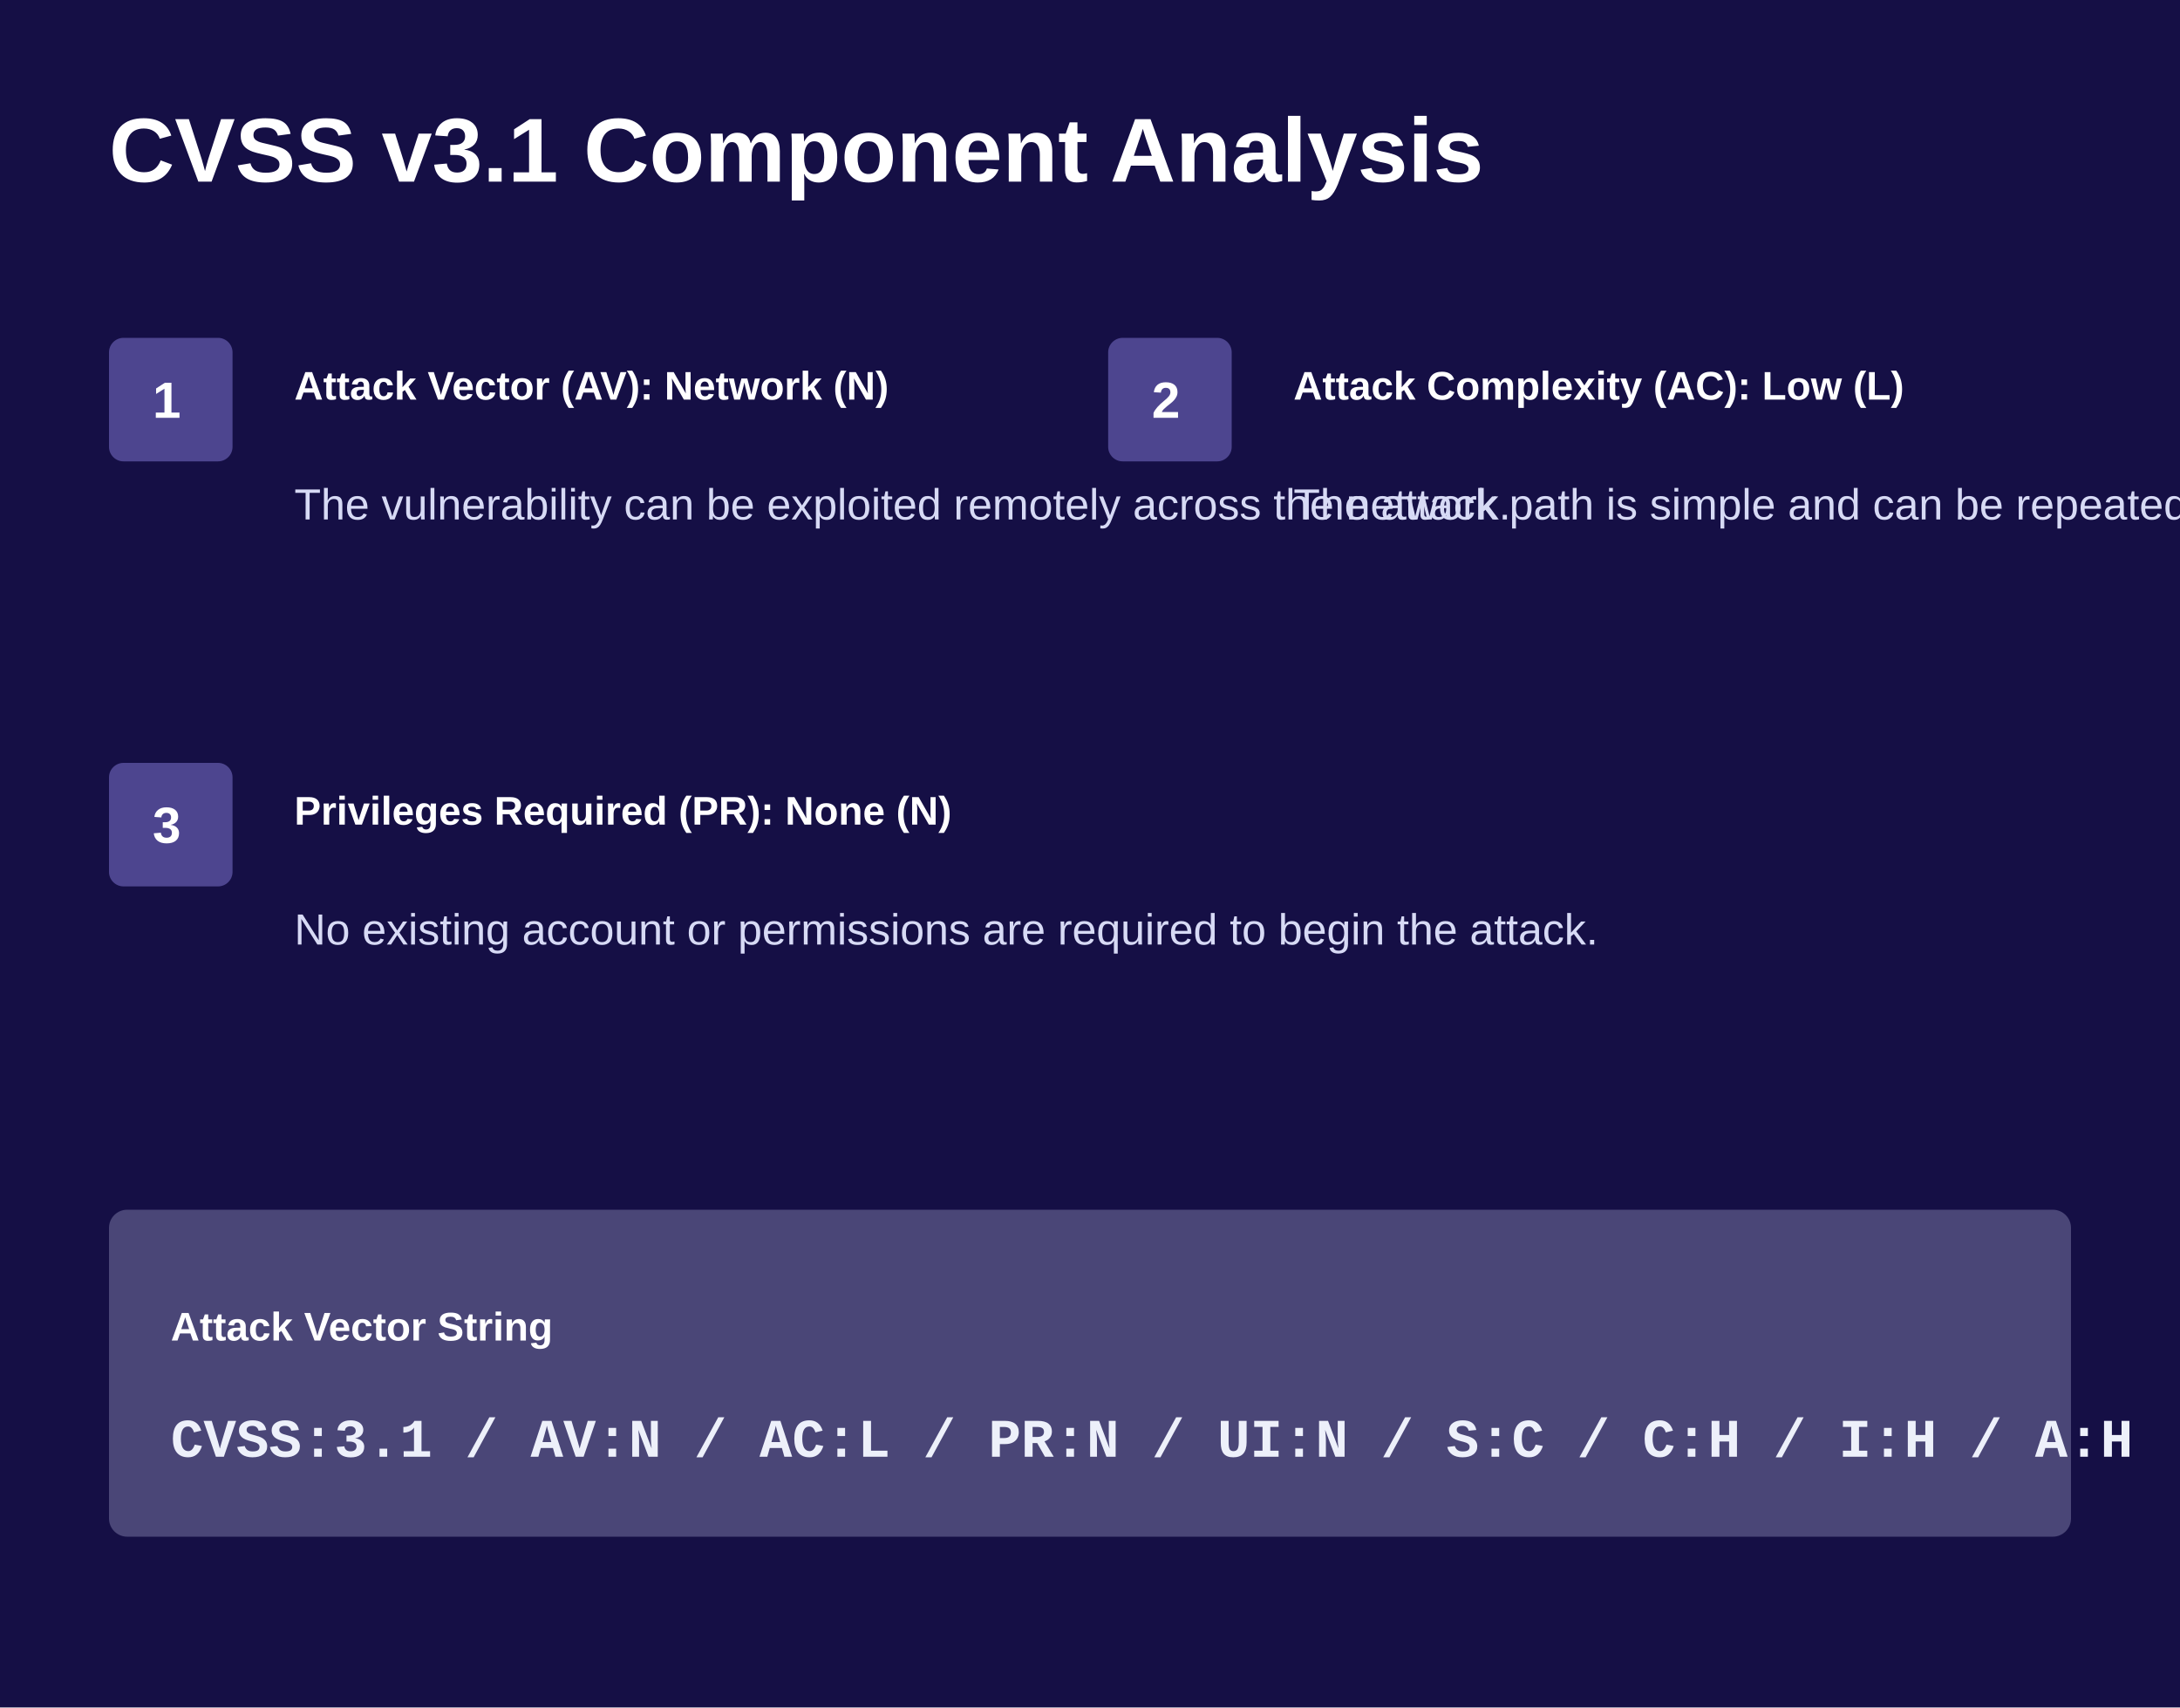
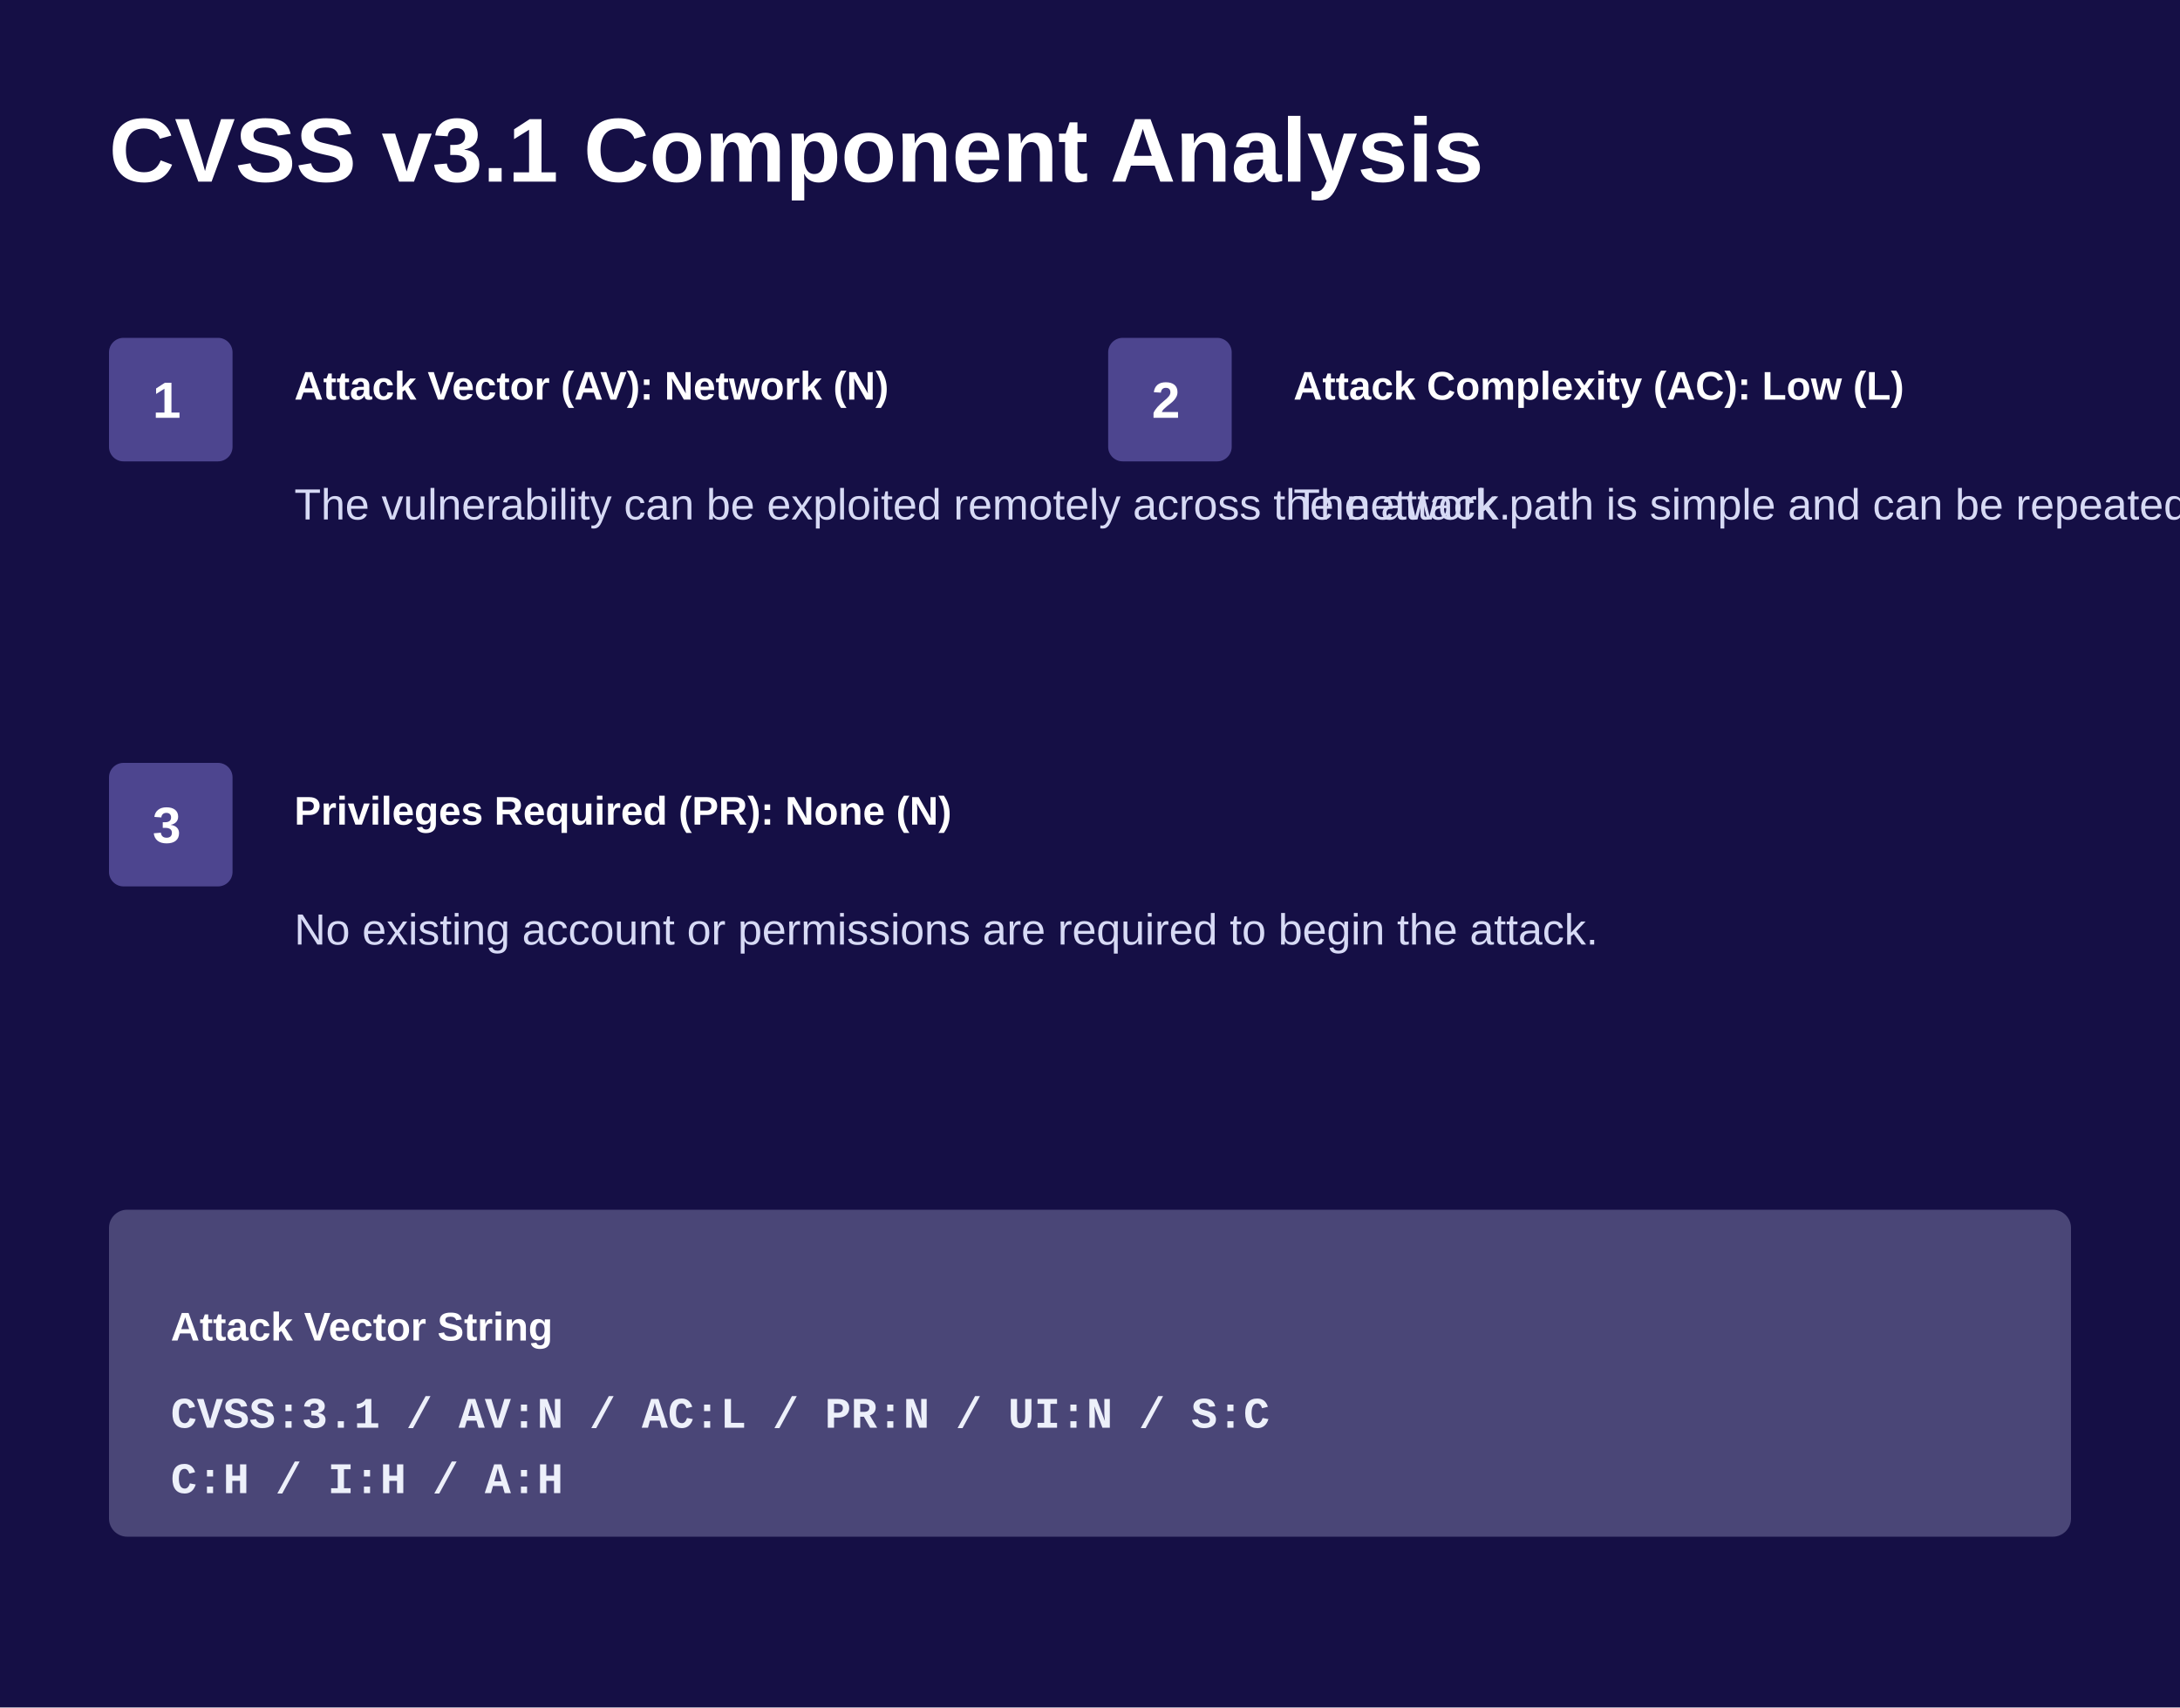
<svg xmlns="http://www.w3.org/2000/svg" width="1200" height="940" viewBox="0 0 1200 940" role="img" aria-labelledby="title desc">
  <defs>
    <style>
      .title { fill: #ffffff; font: 700 50px 'Segoe UI', Arial, sans-serif; }
      .body { fill: #d7daf5; font: 400 24px 'Segoe UI', Arial, sans-serif; }
      .metric { fill: #ffffff; font: 700 22px 'Segoe UI', Arial, sans-serif; }
      .num { fill: #ffffff; font: 700 28px 'Segoe UI', Arial, sans-serif; }
-       .vector { fill: #edf0fa; font: 700 30px 'Consolas', 'Courier New', monospace; }
+       .vector { fill: #edf0fa; font: 700 24px 'Consolas', 'Courier New', monospace; }
    </style>
  </defs>
  <rect width="1200" height="940" fill="#150f45" />
  <text x="60" y="100" class="title">CVSS v3.1 Component Analysis</text>
  <rect x="60" y="186" width="68" height="68" rx="8" fill="#4d458f" />
  <text x="84" y="230" class="num">1</text>
  <text x="162" y="220" class="metric">Attack Vector (AV): Network (N)</text>
  <text x="162" y="286" class="body">The vulnerability can be exploited remotely across the network.</text>
  <rect x="610" y="186" width="68" height="68" rx="8" fill="#4d458f" />
  <text x="634" y="230" class="num">2</text>
  <text x="712" y="220" class="metric">Attack Complexity (AC): Low (L)</text>
  <text x="712" y="286" class="body">The attack path is simple and can be repeated reliably.</text>
  <rect x="60" y="420" width="68" height="68" rx="8" fill="#4d458f" />
  <text x="84" y="464" class="num">3</text>
  <text x="162" y="454" class="metric">Privileges Required (PR): None (N)</text>
  <text x="162" y="520" class="body">No existing account or permissions are required to begin the attack.</text>
  <rect x="60" y="666" width="1080" height="180" rx="10" fill="#4a4677" />
  <text x="94" y="738" class="metric">Attack Vector String</text>
-   <text x="94" y="802" class="vector">CVSS:3.1 / AV:N / AC:L / PR:N / UI:N / S:C / C:H / I:H / A:H</text>
+   <text x="94" y="786" class="vector">CVSS:3.1 / AV:N / AC:L / PR:N / UI:N / S:C</text>
+   <text x="94" y="822" class="vector">C:H / I:H / A:H</text>
</svg>
